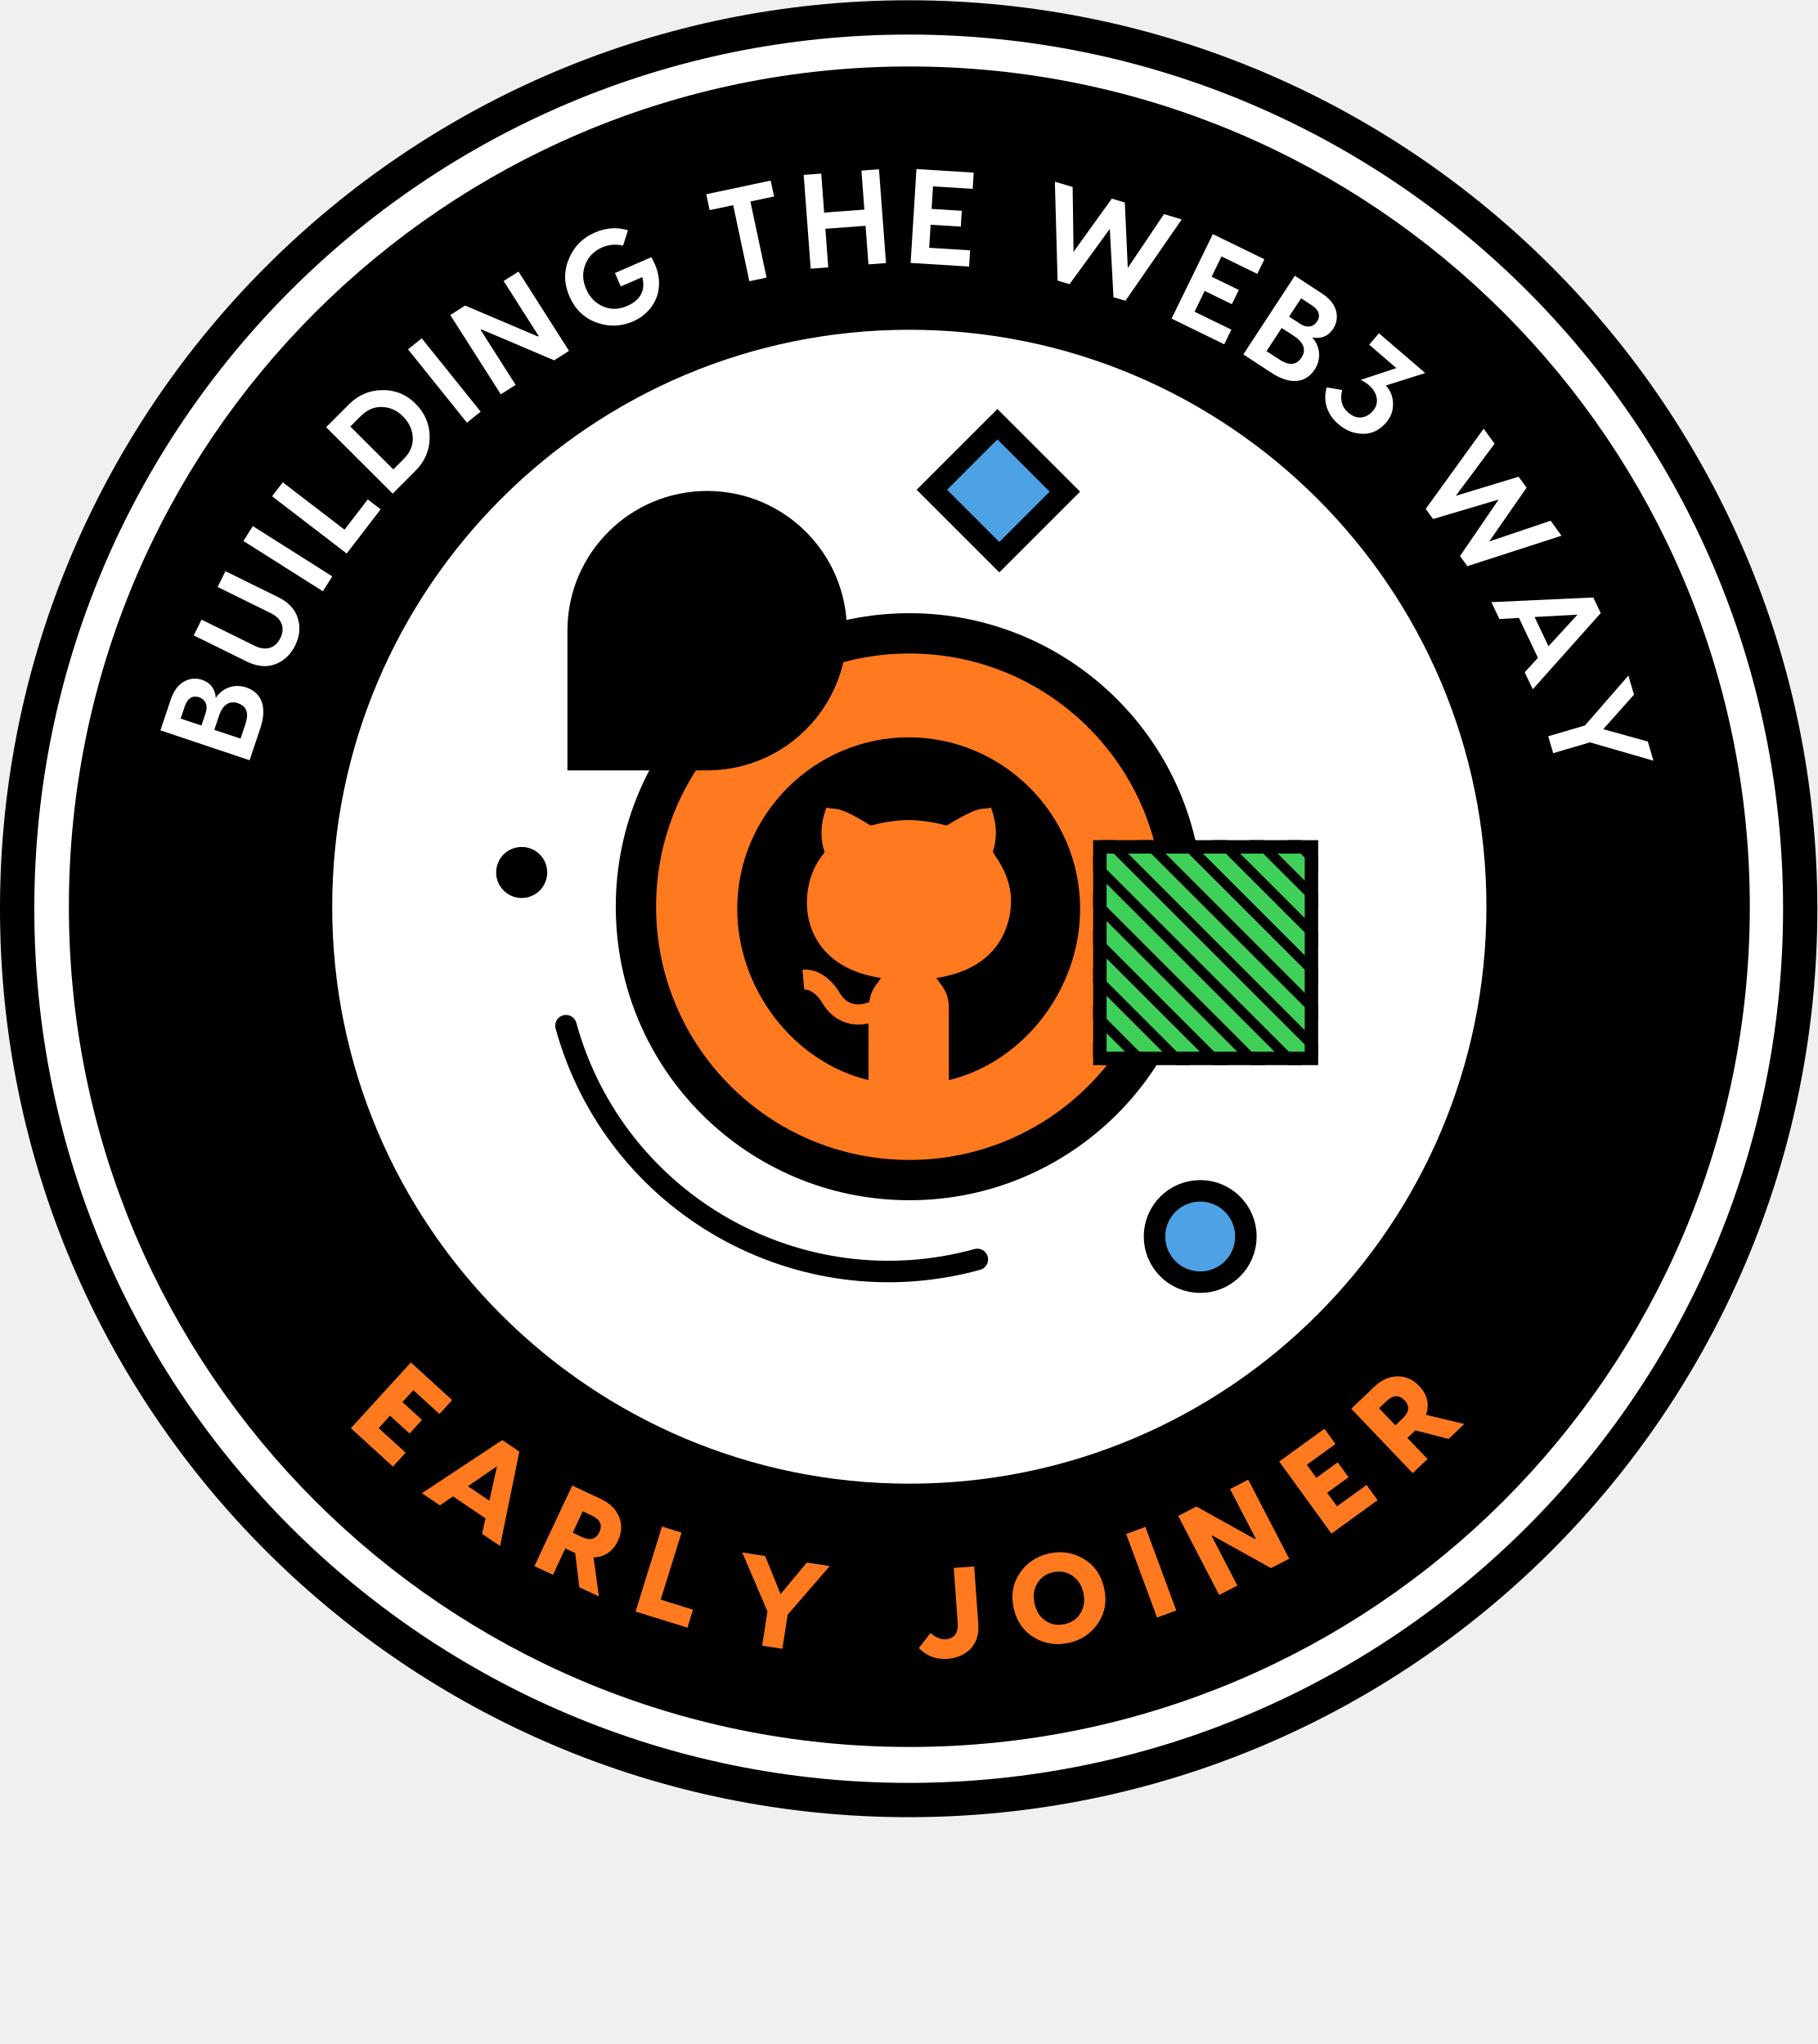
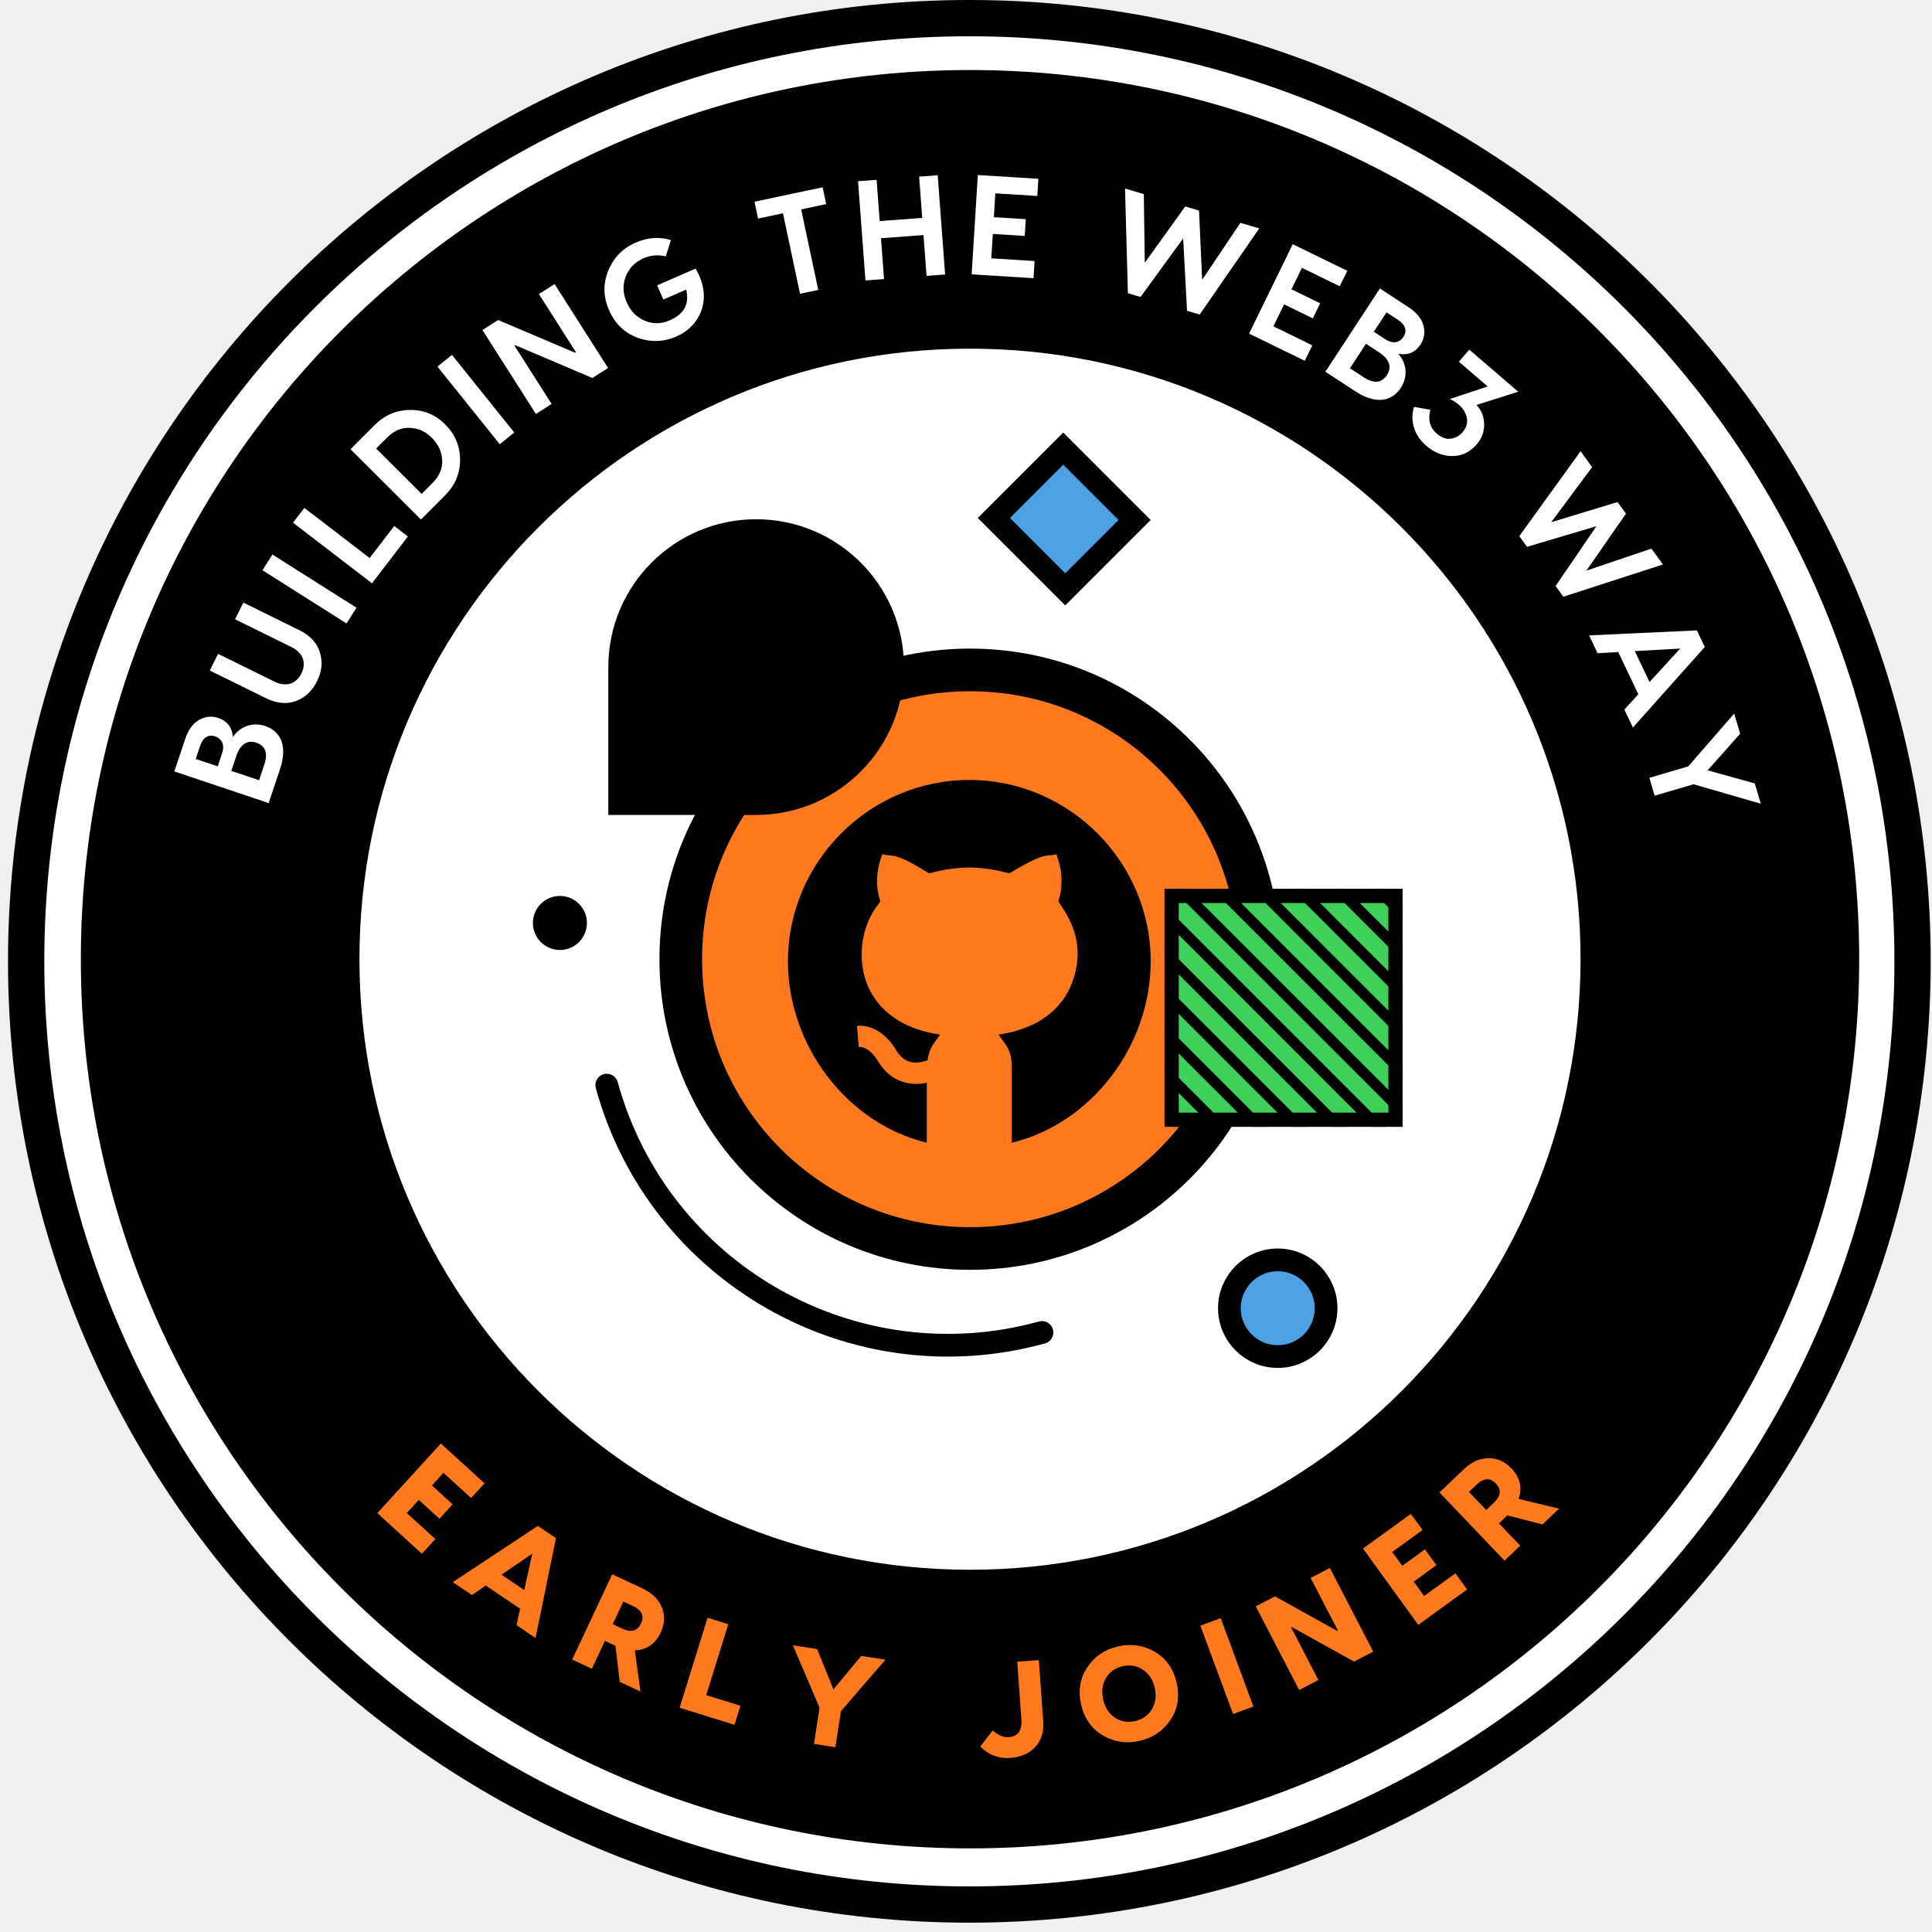
- <svg xmlns="http://www.w3.org/2000/svg" width="200" height="225" viewBox="0 0 200 225" fill="none" sourc3-extension-installed="true">
-   <circle cx="100" cy="100.031" r="98.113" fill="white" stroke="black" stroke-width="3.774" />
-   <circle cx="100.073" cy="99.81" r="90.275" fill="black" stroke="black" stroke-width="4.436" />
-   <circle cx="100.069" cy="99.81" r="64.989" fill="white" stroke="black" stroke-width="2.957" />
-   <circle cx="100.075" cy="99.81" r="30.092" fill="#FF791F" stroke="black" stroke-width="4.436" />
-   <path d="M100.001 81.163C89.638 81.163 81.133 89.668 81.133 100.031C81.133 108.874 87.338 116.908 95.579 118.899V112.657C94.762 112.835 94.011 112.841 93.18 112.596C92.064 112.267 91.159 111.524 90.486 110.391C90.057 109.668 89.297 108.884 88.505 108.941L88.311 106.739C90.024 106.592 91.507 107.783 92.387 109.262C92.778 109.919 93.228 110.305 93.806 110.475C94.364 110.64 94.963 110.561 95.662 110.314C95.837 108.916 96.478 108.392 96.962 107.655V107.654C92.047 106.921 90.089 104.314 89.311 102.256C88.281 99.523 88.834 96.11 90.656 93.953C90.691 93.91 90.755 93.8 90.73 93.724C89.895 91.201 90.913 89.114 90.95 88.892C91.914 89.177 92.071 88.606 95.137 90.469L95.667 90.787C95.889 90.919 95.819 90.844 96.041 90.827C97.321 90.479 98.671 90.287 100.001 90.27C101.34 90.287 102.682 90.479 104.015 90.841L104.186 90.859C104.171 90.856 104.233 90.847 104.336 90.786C108.167 88.466 108.029 89.224 109.057 88.89C109.094 89.112 110.098 91.233 109.272 93.724C109.16 94.067 112.593 97.21 110.69 102.255C109.913 104.314 107.955 106.921 103.04 107.654V107.655C103.67 108.615 104.427 109.126 104.423 111.107V118.899C112.663 116.908 118.869 108.874 118.869 100.031C118.869 89.668 110.364 81.163 100.001 81.163V81.163Z" fill="black" />
-   <path d="M107.555 138.637C87.949 144.033 67.681 132.513 62.285 112.907" stroke="black" stroke-width="2.366" stroke-linecap="round" />
-   <circle cx="57.411" cy="96.04" r="2.81" fill="black" />
-   <path d="M77.978 84.8C86.4 84.718 93.202 77.865 93.202 69.423C93.202 60.929 86.317 54.044 77.824 54.044C69.331 54.044 62.445 60.929 62.445 69.423V84.801H77.978V84.8Z" fill="black" />
-   <circle cx="132.082" cy="136.113" r="5.028" fill="#4DA2E6" stroke="black" stroke-width="2.366" />
-   <rect x="121.04" y="93.223" width="23.285" height="23.285" fill="#3FD05A" stroke="black" stroke-width="1.479" />
-   <mask id="mask0_5206_500" style="mask-type:alpha" maskUnits="userSpaceOnUse" x="120" y="92" width="26" height="26">
-     <rect x="121.04" y="93.223" width="23.285" height="23.285" fill="#3FD05A" stroke="black" stroke-width="1.479" />
+ <svg xmlns="http://www.w3.org/2000/svg" width="121" height="121" viewBox="0 0 121 121" fill="none" sourc3-extension-installed="true">
+   <circle cx="60.71" cy="60.208" r="59.072" fill="white" stroke="black" stroke-width="2.272" />
+   <circle cx="60.752" cy="60.075" r="54.353" fill="black" stroke="black" stroke-width="2.671" />
+   <circle cx="60.75" cy="60.075" r="39.129" fill="white" stroke="black" stroke-width="1.781" />
+   <circle cx="60.754" cy="60.075" r="18.118" fill="#FF791F" stroke="black" stroke-width="2.671" />
+   <path d="M60.708 48.848C54.468 48.848 49.348 53.968 49.348 60.208C49.348 65.532 53.084 70.369 58.045 71.568V67.809C57.554 67.917 57.101 67.92 56.601 67.773C55.929 67.575 55.384 67.127 54.979 66.445C54.721 66.01 54.264 65.538 53.786 65.572L53.669 64.246C54.701 64.158 55.594 64.875 56.124 65.765C56.359 66.161 56.63 66.393 56.978 66.496C57.314 66.595 57.675 66.547 58.095 66.399C58.201 65.557 58.587 65.242 58.878 64.798V64.797C55.919 64.356 54.74 62.786 54.272 61.547C53.652 59.902 53.984 57.847 55.081 56.548C55.102 56.523 55.141 56.456 55.126 56.41C54.623 54.891 55.236 53.635 55.258 53.501C55.839 53.673 55.933 53.329 57.779 54.45L58.099 54.642C58.232 54.722 58.19 54.676 58.324 54.666C59.094 54.457 59.907 54.341 60.708 54.331C61.514 54.341 62.322 54.457 63.124 54.675L63.228 54.685C63.219 54.684 63.256 54.678 63.318 54.641C65.624 53.244 65.542 53.701 66.16 53.5C66.183 53.633 66.787 54.91 66.29 56.41C66.222 56.617 68.289 58.509 67.144 61.547C66.676 62.786 65.496 64.356 62.538 64.797V64.798C62.917 65.376 63.373 65.684 63.37 66.876V71.568C68.332 70.369 72.068 65.532 72.068 60.208C72.068 53.968 66.947 48.848 60.708 48.848V48.848Z" fill="black" />
+   <path d="M65.257 83.452C53.452 86.701 41.249 79.764 38.001 67.96" stroke="black" stroke-width="1.424" stroke-linecap="round" />
+   <circle cx="35.067" cy="57.805" r="1.692" fill="black" />
+   <path d="M47.449 51.038C52.52 50.988 56.616 46.862 56.616 41.779C56.616 36.666 52.471 32.52 47.357 32.52C42.243 32.52 38.098 36.666 38.098 41.779V51.038H47.449V51.038Z" fill="black" />
+   <circle cx="80.024" cy="81.933" r="3.027" fill="#4DA2E6" stroke="black" stroke-width="1.424" />
+   <rect x="73.379" y="56.109" width="14.02" height="14.02" fill="#3FD05A" stroke="black" stroke-width="0.89" />
+   <mask id="mask0_5104_553" style="mask-type:alpha" maskUnits="userSpaceOnUse" x="72" y="55" width="16" height="16">
+     <rect x="73.379" y="56.109" width="14.02" height="14.02" fill="#3FD05A" stroke="black" stroke-width="0.89" />
  </mask>
-   <g mask="url(#mask0_5206_500)">
-     <path fill-rule="evenodd" clip-rule="evenodd" d="M123.972 89.671L123.181 90.462L148.415 115.696L149.206 114.905L123.972 89.671ZM119.859 93.785L119.068 94.576L144.302 119.81L145.093 119.019L119.859 93.785ZM112.9 100.746L113.691 99.955L138.925 125.188L138.134 125.979L112.9 100.746ZM109.578 104.068L108.787 104.859L134.02 130.093L134.811 129.302L109.578 104.068ZM111.636 102.012L110.845 102.803L136.079 128.037L136.87 127.246L111.636 102.012ZM115.75 97.898L114.958 98.689L140.192 123.923L140.983 123.132L115.75 97.898ZM117.021 96.633L117.812 95.841L143.046 121.075L142.255 121.866L117.021 96.633ZM121.126 92.519L121.917 91.728L147.151 116.962L146.36 117.753L121.126 92.519ZM125.248 88.405L126.039 87.614L151.272 112.848L150.481 113.639L125.248 88.405ZM128.085 85.559L127.294 86.35L152.528 111.583L153.319 110.792L128.085 85.559ZM129.357 84.292L130.148 83.501L155.382 108.735L154.591 109.526L129.357 84.292ZM132.207 81.445L131.416 82.236L156.649 107.47L157.44 106.679L132.207 81.445ZM133.47 80.179L134.261 79.388L159.495 104.622L158.704 105.413L133.47 80.179ZM136.32 77.331L135.529 78.122L160.763 103.356L161.554 102.565L136.32 77.331Z" fill="black" />
+   <g mask="url(#mask0_5104_553)">
+     <path fill-rule="evenodd" clip-rule="evenodd" d="M75.144 53.97L74.668 54.447L89.861 69.639L90.337 69.163L75.144 53.97ZM68.477 60.638L68.953 60.162L84.146 75.355L83.67 75.831L68.477 60.638ZM66.477 62.639L66 63.115L81.193 78.308L81.669 77.832L66.477 62.639ZM67.719 61.401L67.242 61.877L82.435 77.07L82.912 76.593L67.719 61.401ZM70.195 58.924L69.719 59.4L84.912 74.593L85.388 74.117L70.195 58.924ZM70.957 58.162L71.433 57.685L86.626 72.878L86.15 73.355L70.957 58.162ZM72.668 56.447L72.192 56.923L87.385 72.116L87.861 71.64L72.668 56.447ZM73.43 55.685L73.906 55.209L89.099 70.402L88.623 70.878L73.43 55.685ZM75.91 53.208L76.387 52.732L91.579 67.925L91.103 68.401L75.91 53.208ZM77.621 51.494L77.145 51.971L92.338 67.163L92.814 66.687L77.621 51.494ZM78.387 50.732L78.863 50.255L94.056 65.448L93.58 65.925L78.387 50.732ZM80.102 49.017L79.625 49.494L94.818 64.687L95.294 64.21L80.102 49.017ZM80.864 48.256L81.34 47.779L96.533 62.972L96.056 63.449L80.864 48.256ZM82.578 46.541L82.102 47.017L97.295 62.21L97.771 61.734L82.578 46.541Z" fill="black" />
  </g>
-   <path d="M23.749 76.825C24.433 75.76 25.739 75.215 27.099 75.671C28.781 76.235 29.438 77.812 28.648 80.168L27.468 83.686L17.654 80.396L18.787 77.017C19.107 76.064 19.594 75.4 20.231 75.037C20.867 74.673 21.546 74.604 22.233 74.835C23.158 75.145 23.666 75.814 23.749 76.825ZM20.343 77.726L19.882 79.1L22.168 79.866L22.628 78.492C22.915 77.637 22.617 76.991 21.888 76.747C21.201 76.516 20.63 76.871 20.343 77.726ZM26.472 81.309L27.008 79.711C27.416 78.491 27.142 77.728 26.175 77.404C25.291 77.108 24.533 77.509 24.105 78.785L23.584 80.341L26.472 81.309Z" fill="white" />
-   <path d="M29.802 67.496L23.952 64.613L24.809 62.876L30.645 65.752C31.759 66.301 32.471 67.064 32.774 68.054C33.084 69.031 32.99 70.024 32.487 71.045C31.984 72.066 31.247 72.758 30.277 73.121C29.314 73.47 28.275 73.371 27.16 72.822L21.325 69.945L22.181 68.208L28.03 71.091C29.357 71.744 30.359 71.249 30.856 70.241C31.346 69.246 31.141 68.156 29.802 67.496Z" fill="white" />
-   <path d="M26.786 59.549L27.822 57.912L36.568 63.448L35.532 65.085L26.786 59.549Z" fill="white" />
-   <path d="M31.121 53.094L37.914 58.306L40.47 54.974L41.89 56.063L38.154 60.932L29.942 54.63L31.121 53.094Z" fill="white" />
-   <path d="M35.888 47.026L38.395 44.514C39.429 43.478 40.662 42.954 42.073 42.942C43.495 42.919 44.709 43.42 45.724 44.433C46.76 45.467 47.285 46.7 47.286 48.123C47.288 49.544 46.766 50.779 45.721 51.826L43.215 54.338L35.888 47.026ZM43.285 51.671L44.413 50.541C45.134 49.819 45.468 49.024 45.425 48.166C45.382 47.288 45.015 46.504 44.335 45.825C43.675 45.167 42.922 44.834 42.054 44.803C41.197 44.762 40.403 45.098 39.682 45.82L38.554 46.95L43.285 51.671Z" fill="white" />
-   <path d="M44.904 38.455L46.414 37.242L52.895 45.314L51.384 46.527L44.904 38.455Z" fill="white" />
-   <path d="M56.747 42.366L55.114 43.407L49.552 34.677L51.186 33.636L59.192 37.039L59.279 36.984L55.426 30.935L57.06 29.894L62.621 38.624L60.988 39.665L52.981 36.262L52.894 36.318L56.747 42.366Z" fill="white" />
-   <path d="M67.674 30.056L71.673 28.314C73.491 31.377 72.213 34.256 69.698 35.368C68.342 35.959 66.989 36 65.625 35.497C64.26 34.995 63.278 34.035 62.664 32.626C62.056 31.229 62.036 29.851 62.597 28.51C63.152 27.155 64.103 26.192 65.445 25.607C66.692 25.064 67.915 24.983 69.108 25.351L68.568 27.037C67.763 26.855 66.999 26.915 66.28 27.227C65.385 27.617 64.756 28.246 64.412 29.122C64.068 29.998 64.1 30.887 64.508 31.822C64.915 32.758 65.544 33.387 66.393 33.743C67.241 34.099 68.117 34.072 68.998 33.689C70.489 33.039 71.056 31.97 70.69 30.5L68.317 31.534L67.674 30.056Z" fill="white" />
-   <path d="M77.725 21.381L84.813 19.877L85.185 21.627L82.581 22.18L84.358 30.555L82.463 30.957L80.686 22.582L78.097 23.131L77.725 21.381Z" fill="white" />
-   <path d="M95.121 23.071L94.801 18.78L96.732 18.636L97.504 28.958L95.572 29.102L95.255 24.855L90.831 25.186L91.149 29.433L89.217 29.578L88.445 19.255L90.377 19.111L90.698 23.402L95.121 23.071Z" fill="white" />
-   <path d="M102.415 24.738L102.258 27.277L106.759 27.556L106.649 29.341L100.214 28.943L100.854 18.612L107.156 19.002L107.045 20.788L102.677 20.517L102.523 22.997L105.844 23.202L105.736 24.944L102.415 24.738Z" fill="white" />
-   <path d="M128.094 23.57L130.05 24.151L123.856 33.108L122.537 32.717L122.135 25.193L117.704 31.281L116.386 30.889L116.088 20.002L118.044 20.583L118.143 27.724L122.353 21.864L123.785 22.289L124.111 29.497L128.094 23.57Z" fill="white" />
-   <path d="M132.573 32.027L131.458 34.313L135.511 36.291L134.726 37.899L128.932 35.071L133.472 25.769L139.147 28.539L138.362 30.147L134.428 28.227L133.339 30.459L136.329 31.919L135.563 33.487L132.573 32.027Z" fill="white" />
-   <path d="M144.408 37.151C145.265 38.083 145.462 39.484 144.677 40.684C143.705 42.169 142.013 42.405 139.934 41.045L136.829 39.013L142.496 30.352L145.478 32.303C146.319 32.853 146.837 33.493 147.028 34.201C147.219 34.908 147.114 35.582 146.717 36.188C146.183 37.005 145.406 37.328 144.408 37.151ZM144.398 33.629L143.186 32.835L141.866 34.852L143.079 35.645C143.833 36.139 144.534 36.014 144.955 35.371C145.351 34.765 145.153 34.122 144.398 33.629ZM139.381 38.651L140.791 39.574C141.868 40.278 142.675 40.206 143.234 39.352C143.744 38.572 143.548 37.737 142.422 37.001L141.048 36.102L139.381 38.651Z" fill="white" />
-   <path d="M146.006 42.643L147.706 42.935C147.438 43.972 147.658 44.805 148.375 45.422C148.588 45.605 148.83 45.755 149.09 45.861C149.63 46.072 150.451 45.979 151.068 45.261C151.531 44.723 151.654 44.127 151.416 43.474C151.188 42.809 150.632 42.253 149.74 41.817L153.668 40.515L150.675 37.941L151.755 36.685L156.845 41.063L152.502 42.438C153.026 42.986 153.286 43.658 153.302 44.433C153.319 45.208 153.067 45.908 152.537 46.525C151.833 47.343 150.984 47.763 149.997 47.754C149.022 47.753 148.115 47.402 147.274 46.679C145.985 45.57 145.577 44.049 146.006 42.643Z" fill="white" />
-   <path d="M170.644 57.319L171.845 58.969L161.483 62.322L160.673 61.209L164.925 54.989L157.707 57.132L156.897 56.02L163.275 47.192L164.475 48.842L160.216 54.575L167.12 52.477L167.999 53.684L163.879 59.608L170.644 57.319Z" fill="white" />
-   <path d="M168.682 75.873L167.793 74.004L169.247 72.412L167.159 68.018L165.007 68.14L164.124 66.284L175.339 65.768L176.158 67.491L168.682 75.873ZM173.602 67.658L168.88 67.92L170.41 71.139L173.602 67.658Z" fill="white" />
-   <path d="M181.342 81.627L181.964 83.74L174.971 81.716L170.928 82.907L170.381 81.049L174.423 79.858L179.202 74.365L179.821 76.464L176.439 80.266L181.342 81.627Z" fill="white" />
-   <rect x="109.766" y="46.697" width="10.499" height="10.203" transform="rotate(45 109.766 46.6969)" fill="#4DA2E6" stroke="black" stroke-width="2.366" />
-   <path d="M42.919 155.838L41.673 157.204L44.642 159.912L43.245 161.442L38.612 157.215L45.218 149.976L49.757 154.118L48.361 155.649L45.486 153.026L44.287 154.339L46.438 156.302L45.07 157.801L42.919 155.838Z" fill="#FF791F" />
-   <path d="M55.036 170.181L53.052 168.842L53.427 167.135L49.853 164.722L48.411 165.708L46.427 164.369L55.275 158.518L57.155 159.787L55.036 170.181ZM54.695 161.404L51.491 163.598L53.858 165.196L54.695 161.404Z" fill="#FF791F" />
-   <path d="M65.907 175.729L63.752 174.718L63.301 170.965L62.211 170.454L60.85 173.356L58.809 172.399L62.972 163.527L66.127 165.007C67.129 165.477 67.796 166.131 68.13 166.968C68.477 167.811 68.436 168.689 68.002 169.614C67.455 170.78 66.488 171.424 65.323 171.434L65.907 175.729ZM65.121 166.824L64.132 166.36L63.026 168.717L64.015 169.181C64.94 169.615 65.593 169.442 65.962 168.657C66.331 167.871 66.046 167.258 65.121 166.824Z" fill="#FF791F" />
-   <path d="M75.002 168.707L72.711 176.088L76.268 177.192L75.653 179.171L69.944 177.398L72.85 168.039L75.002 168.707Z" fill="#FF791F" />
-   <path d="M88.797 171.999L91.314 172.391L86.686 177.735L86.101 181.498L83.874 181.151L84.459 177.389L81.686 170.894L84.204 171.285L85.904 175.474L88.797 171.999Z" fill="#FF791F" />
-   <path d="M104.961 172.593L107.209 172.433L107.662 178.787C107.855 181.482 105.864 182.494 104.272 182.608C103.029 182.697 101.976 182.294 101.113 181.416L102.412 179.751C102.967 180.259 103.531 180.485 104.117 180.443C104.383 180.424 104.617 180.366 104.937 180.132C105.257 179.899 105.444 179.366 105.391 178.626L104.961 172.593Z" fill="#FF791F" />
-   <path d="M112.203 173.195C112.962 172.059 114.03 171.327 115.409 171.012C116.787 170.697 118.067 170.892 119.245 171.585C120.423 172.278 121.172 173.356 121.5 174.789C121.827 176.222 121.621 177.519 120.861 178.655C120.101 179.791 119.034 180.523 117.655 180.838C116.277 181.153 114.997 180.958 113.819 180.265C112.641 179.572 111.892 178.494 111.564 177.061C111.236 175.628 111.443 174.331 112.203 173.195ZM115.079 178.426C115.705 178.843 116.406 178.955 117.184 178.777C117.962 178.599 118.544 178.194 118.927 177.546C119.311 176.898 119.411 176.143 119.22 175.31C119.03 174.478 118.615 173.855 117.988 173.438C117.361 173.021 116.658 172.895 115.88 173.073C115.102 173.25 114.523 173.67 114.139 174.318C113.756 174.965 113.667 175.704 113.857 176.537C114.047 177.369 114.452 178.009 115.079 178.426Z" fill="#FF791F" />
-   <path d="M123.933 168.864L126.047 168.082L129.447 177.274L127.333 178.056L123.933 168.864Z" fill="#FF791F" />
-   <path d="M136.171 174.535L134.17 175.573L129.66 166.872L131.661 165.835L138.106 169.416L138.193 169.371L135.365 163.915L137.366 162.877L141.876 171.578L139.875 172.615L133.43 169.034L133.343 169.079L136.171 174.535Z" fill="#FF791F" />
-   <path d="M146.051 164.32L147.135 165.816L150.389 163.459L151.605 165.137L146.525 168.817L140.776 160.88L145.754 157.275L146.969 158.953L143.817 161.236L144.86 162.676L147.218 160.968L148.409 162.612L146.051 164.32Z" fill="#FF791F" />
-   <path d="M161.14 156.752L159.418 158.395L155.756 157.456L154.885 158.287L157.098 160.607L155.466 162.163L148.703 155.071L151.226 152.665C152.026 151.902 152.877 151.516 153.778 151.508C154.69 151.49 155.493 151.845 156.199 152.585C157.088 153.517 157.338 154.652 156.926 155.741L161.14 156.752ZM152.554 154.261L151.764 155.015L153.561 156.899L154.352 156.146C155.091 155.44 155.166 154.769 154.567 154.141C153.968 153.512 153.294 153.556 152.554 154.261Z" fill="#FF791F" />
+   <path d="M14.587 46.164C14.999 45.523 15.785 45.195 16.604 45.47C17.617 45.809 18.012 46.759 17.537 48.177L16.826 50.296L10.917 48.314L11.6 46.28C11.792 45.706 12.085 45.307 12.469 45.088C12.852 44.869 13.26 44.827 13.674 44.966C14.231 45.153 14.537 45.556 14.587 46.164ZM12.536 46.707L12.259 47.534L13.635 47.995L13.912 47.168C14.085 46.653 13.905 46.264 13.466 46.117C13.053 45.978 12.709 46.192 12.536 46.707ZM16.226 48.864L16.549 47.902C16.795 47.168 16.63 46.709 16.047 46.513C15.516 46.335 15.059 46.576 14.802 47.344L14.487 48.281L16.226 48.864Z" fill="white" />
+   <path d="M18.244 40.52L14.722 38.784L15.238 37.738L18.751 39.47C19.422 39.8 19.851 40.26 20.033 40.856C20.22 41.444 20.164 42.042 19.861 42.657C19.558 43.272 19.114 43.688 18.53 43.907C17.95 44.117 17.324 44.057 16.654 43.726L13.14 41.995L13.655 40.949L17.177 42.684C17.976 43.078 18.579 42.78 18.878 42.173C19.174 41.574 19.05 40.917 18.244 40.52Z" fill="white" />
+   <path d="M16.438 35.714L17.062 34.729L22.328 38.062L21.704 39.047L16.438 35.714Z" fill="white" />
+   <path d="M19.062 31.811L23.152 34.949L24.691 32.943L25.546 33.599L23.297 36.53L18.352 32.736L19.062 31.811Z" fill="white" />
+   <path d="M21.952 28.136L23.461 26.623C24.084 26 24.826 25.684 25.676 25.677C26.532 25.663 27.263 25.965 27.874 26.575C28.498 27.197 28.814 27.94 28.815 28.796C28.816 29.652 28.502 30.395 27.873 31.026L26.364 32.538L21.952 28.136ZM26.406 30.933L27.085 30.252C27.519 29.817 27.72 29.338 27.694 28.822C27.669 28.294 27.448 27.822 27.038 27.413C26.641 27.017 26.188 26.816 25.665 26.797C25.149 26.773 24.671 26.975 24.237 27.41L23.557 28.09L26.406 30.933Z" fill="white" />
+   <path d="M27.397 22.959L28.307 22.229L32.208 27.088L31.299 27.819L27.397 22.959Z" fill="white" />
+   <path d="M34.547 25.299L33.563 25.926L30.215 20.67L31.198 20.043L36.019 22.092L36.071 22.058L33.751 18.417L34.735 17.79L38.083 23.046L37.1 23.673L32.279 21.624L32.227 21.657L34.547 25.299Z" fill="white" />
+   <path d="M41.157 17.871L43.565 16.822C44.66 18.666 43.891 20.4 42.376 21.069C41.56 21.425 40.745 21.45 39.924 21.147C39.102 20.845 38.511 20.267 38.141 19.418C37.775 18.578 37.763 17.748 38.101 16.94C38.435 16.125 39.008 15.545 39.816 15.193C40.567 14.866 41.303 14.817 42.021 15.038L41.696 16.054C41.211 15.944 40.751 15.98 40.318 16.168C39.78 16.403 39.401 16.782 39.194 17.309C38.986 17.836 39.006 18.372 39.251 18.935C39.497 19.498 39.875 19.877 40.386 20.091C40.897 20.305 41.424 20.29 41.955 20.058C42.853 19.667 43.194 19.023 42.973 18.139L41.545 18.761L41.157 17.871Z" fill="white" />
+   <path d="M47.254 12.634L51.521 11.729L51.745 12.782L50.177 13.115L51.247 18.158L50.106 18.4L49.036 13.357L47.477 13.688L47.254 12.634Z" fill="white" />
+   <path d="M57.758 13.647L57.565 11.064L58.728 10.977L59.193 17.192L58.029 17.279L57.838 14.722L55.175 14.921L55.366 17.478L54.203 17.565L53.738 11.35L54.901 11.263L55.095 13.847L57.758 13.647Z" fill="white" />
+   <path d="M62.18 14.651L62.085 16.18L64.795 16.348L64.729 17.423L60.854 17.183L61.24 10.963L65.034 11.198L64.967 12.273L62.337 12.11L62.245 13.603L64.244 13.726L64.179 14.775L62.18 14.651Z" fill="white" />
+   <path d="M77.688 13.956L78.866 14.306L75.136 19.699L74.343 19.463L74.1 14.933L71.433 18.599L70.639 18.363L70.46 11.808L71.637 12.158L71.697 16.458L74.232 12.929L75.094 13.185L75.29 17.525L77.688 13.956Z" fill="white" />
+   <path d="M80.422 19.062L79.751 20.438L82.191 21.629L81.718 22.597L78.23 20.895L80.963 15.294L84.38 16.962L83.907 17.93L81.539 16.774L80.883 18.118L82.683 18.997L82.222 19.941L80.422 19.062Z" fill="white" />
+   <path d="M87.573 22.161C88.088 22.722 88.207 23.566 87.734 24.288C87.149 25.182 86.13 25.324 84.879 24.505L83.009 23.282L86.421 18.067L88.217 19.242C88.723 19.573 89.035 19.958 89.15 20.384C89.265 20.811 89.202 21.216 88.963 21.581C88.641 22.073 88.174 22.267 87.573 22.161ZM87.567 20.04L86.837 19.562L86.042 20.776L86.772 21.254C87.227 21.552 87.648 21.476 87.902 21.089C88.14 20.724 88.021 20.337 87.567 20.04ZM84.546 23.064L85.395 23.619C86.043 24.044 86.529 24 86.865 23.486C87.172 23.016 87.055 22.514 86.377 22.07L85.55 21.529L84.546 23.064Z" fill="white" />
+   <path d="M88.559 25.485L89.582 25.661C89.421 26.285 89.553 26.787 89.985 27.159C90.114 27.269 90.259 27.359 90.415 27.423C90.741 27.55 91.235 27.494 91.607 27.062C91.885 26.738 91.96 26.379 91.816 25.985C91.679 25.585 91.344 25.251 90.807 24.988L93.172 24.204L91.37 22.654L92.02 21.898L95.085 24.534L92.47 25.362C92.785 25.692 92.942 26.096 92.952 26.563C92.962 27.029 92.81 27.451 92.491 27.822C92.067 28.315 91.556 28.568 90.962 28.562C90.375 28.562 89.829 28.351 89.323 27.915C88.546 27.248 88.301 26.332 88.559 25.485Z" fill="white" />
+   <path d="M103.427 34.36L104.15 35.353L97.912 37.371L97.424 36.702L99.984 32.956L95.638 34.247L95.151 33.578L98.99 28.262L99.713 29.256L97.149 32.707L101.306 31.444L101.835 32.171L99.354 35.738L103.427 34.36Z" fill="white" />
+   <path d="M102.267 45.566L101.732 44.441L102.608 43.483L101.35 40.837L100.055 40.91L99.524 39.793L106.276 39.482L106.769 40.519L102.267 45.566ZM105.23 40.62L102.387 40.778L103.308 42.716L105.23 40.62Z" fill="white" />
+   <path d="M109.9 49.064L110.275 50.336L106.064 49.117L103.63 49.834L103.3 48.715L105.734 47.998L108.611 44.691L108.984 45.955L106.948 48.244L109.9 49.064Z" fill="white" />
+   <rect x="66.59" y="28.097" width="6.321" height="6.143" transform="rotate(45 66.5898 28.0966)" fill="#4DA2E6" stroke="black" stroke-width="1.424" />
+   <path d="M26.227 93.936L25.477 94.758L27.264 96.389L26.423 97.31L23.634 94.765L27.611 90.406L30.344 92.901L29.503 93.822L27.772 92.243L27.051 93.034L28.346 94.215L27.522 95.118L26.227 93.936Z" fill="#FF791F" />
+   <path d="M33.542 102.588L32.348 101.781L32.574 100.754L30.422 99.301L29.553 99.894L28.359 99.088L33.686 95.566L34.818 96.33L33.542 102.588ZM33.337 97.303L31.408 98.624L32.833 99.586L33.337 97.303Z" fill="#FF791F" />
+   <path d="M40.111 105.941L38.813 105.333L38.542 103.073L37.886 102.765L37.066 104.513L35.837 103.936L38.343 98.595L40.243 99.486C40.846 99.769 41.248 100.162 41.45 100.666C41.658 101.174 41.634 101.703 41.372 102.26C41.043 102.962 40.461 103.35 39.759 103.356L40.111 105.941ZM39.637 100.58L39.042 100.3L38.376 101.72L38.971 101.999C39.529 102.26 39.922 102.156 40.144 101.683C40.366 101.21 40.194 100.841 39.637 100.58Z" fill="#FF791F" />
+   <path d="M45.61 101.722L44.23 106.166L46.372 106.83L46.002 108.022L42.564 106.955L44.314 101.32L45.61 101.722Z" fill="#FF791F" />
+   <path d="M53.94 103.71L55.456 103.945L52.67 107.163L52.317 109.429L50.976 109.22L51.329 106.955L49.659 103.044L51.175 103.28L52.199 105.802L53.94 103.71Z" fill="#FF791F" />
+   <path d="M63.709 104.069L65.062 103.972L65.335 107.798C65.451 109.421 64.252 110.03 63.294 110.098C62.546 110.152 61.911 109.91 61.392 109.381L62.174 108.378C62.508 108.684 62.848 108.82 63.201 108.795C63.361 108.784 63.502 108.748 63.695 108.608C63.887 108.467 64 108.147 63.968 107.701L63.709 104.069Z" fill="#FF791F" />
+   <path d="M68.095 104.427C68.552 103.743 69.195 103.302 70.025 103.113C70.855 102.923 71.625 103.041 72.335 103.458C73.044 103.875 73.495 104.524 73.692 105.387C73.889 106.25 73.765 107.03 73.308 107.714C72.85 108.398 72.207 108.839 71.377 109.029C70.548 109.219 69.777 109.101 69.068 108.684C68.358 108.267 67.907 107.618 67.71 106.755C67.513 105.892 67.637 105.111 68.095 104.427ZM69.826 107.577C70.204 107.828 70.625 107.895 71.094 107.788C71.562 107.681 71.913 107.437 72.144 107.047C72.374 106.657 72.434 106.202 72.32 105.701C72.205 105.2 71.955 104.824 71.578 104.573C71.201 104.322 70.777 104.246 70.308 104.353C69.84 104.461 69.492 104.713 69.261 105.103C69.03 105.493 68.976 105.938 69.091 106.439C69.205 106.94 69.449 107.326 69.826 107.577Z" fill="#FF791F" />
+   <path d="M75.179 101.814L76.452 101.343L78.499 106.877L77.227 107.348L75.179 101.814Z" fill="#FF791F" />
+   <path d="M82.57 105.219L81.365 105.844L78.65 100.605L79.855 99.981L83.735 102.137L83.787 102.11L82.085 98.825L83.289 98.2L86.005 103.439L84.8 104.063L80.919 101.907L80.867 101.934L82.57 105.219Z" fill="#FF791F" />
+   <path d="M88.54 99.055L89.192 99.956L91.152 98.537L91.883 99.548L88.825 101.763L85.364 96.984L88.361 94.814L89.093 95.824L87.195 97.198L87.823 98.065L89.243 97.037L89.96 98.027L88.54 99.055Z" fill="#FF791F" />
+   <path d="M97.643 94.484L96.606 95.473L94.401 94.908L93.877 95.408L95.209 96.805L94.227 97.742L90.155 93.472L91.674 92.023C92.156 91.564 92.668 91.331 93.211 91.326C93.759 91.316 94.243 91.53 94.668 91.975C95.203 92.536 95.354 93.219 95.106 93.875L97.643 94.484ZM92.474 92.984L91.998 93.438L93.08 94.573L93.556 94.119C94.001 93.694 94.046 93.29 93.686 92.912C93.325 92.533 92.919 92.559 92.474 92.984Z" fill="#FF791F" />
</svg>
